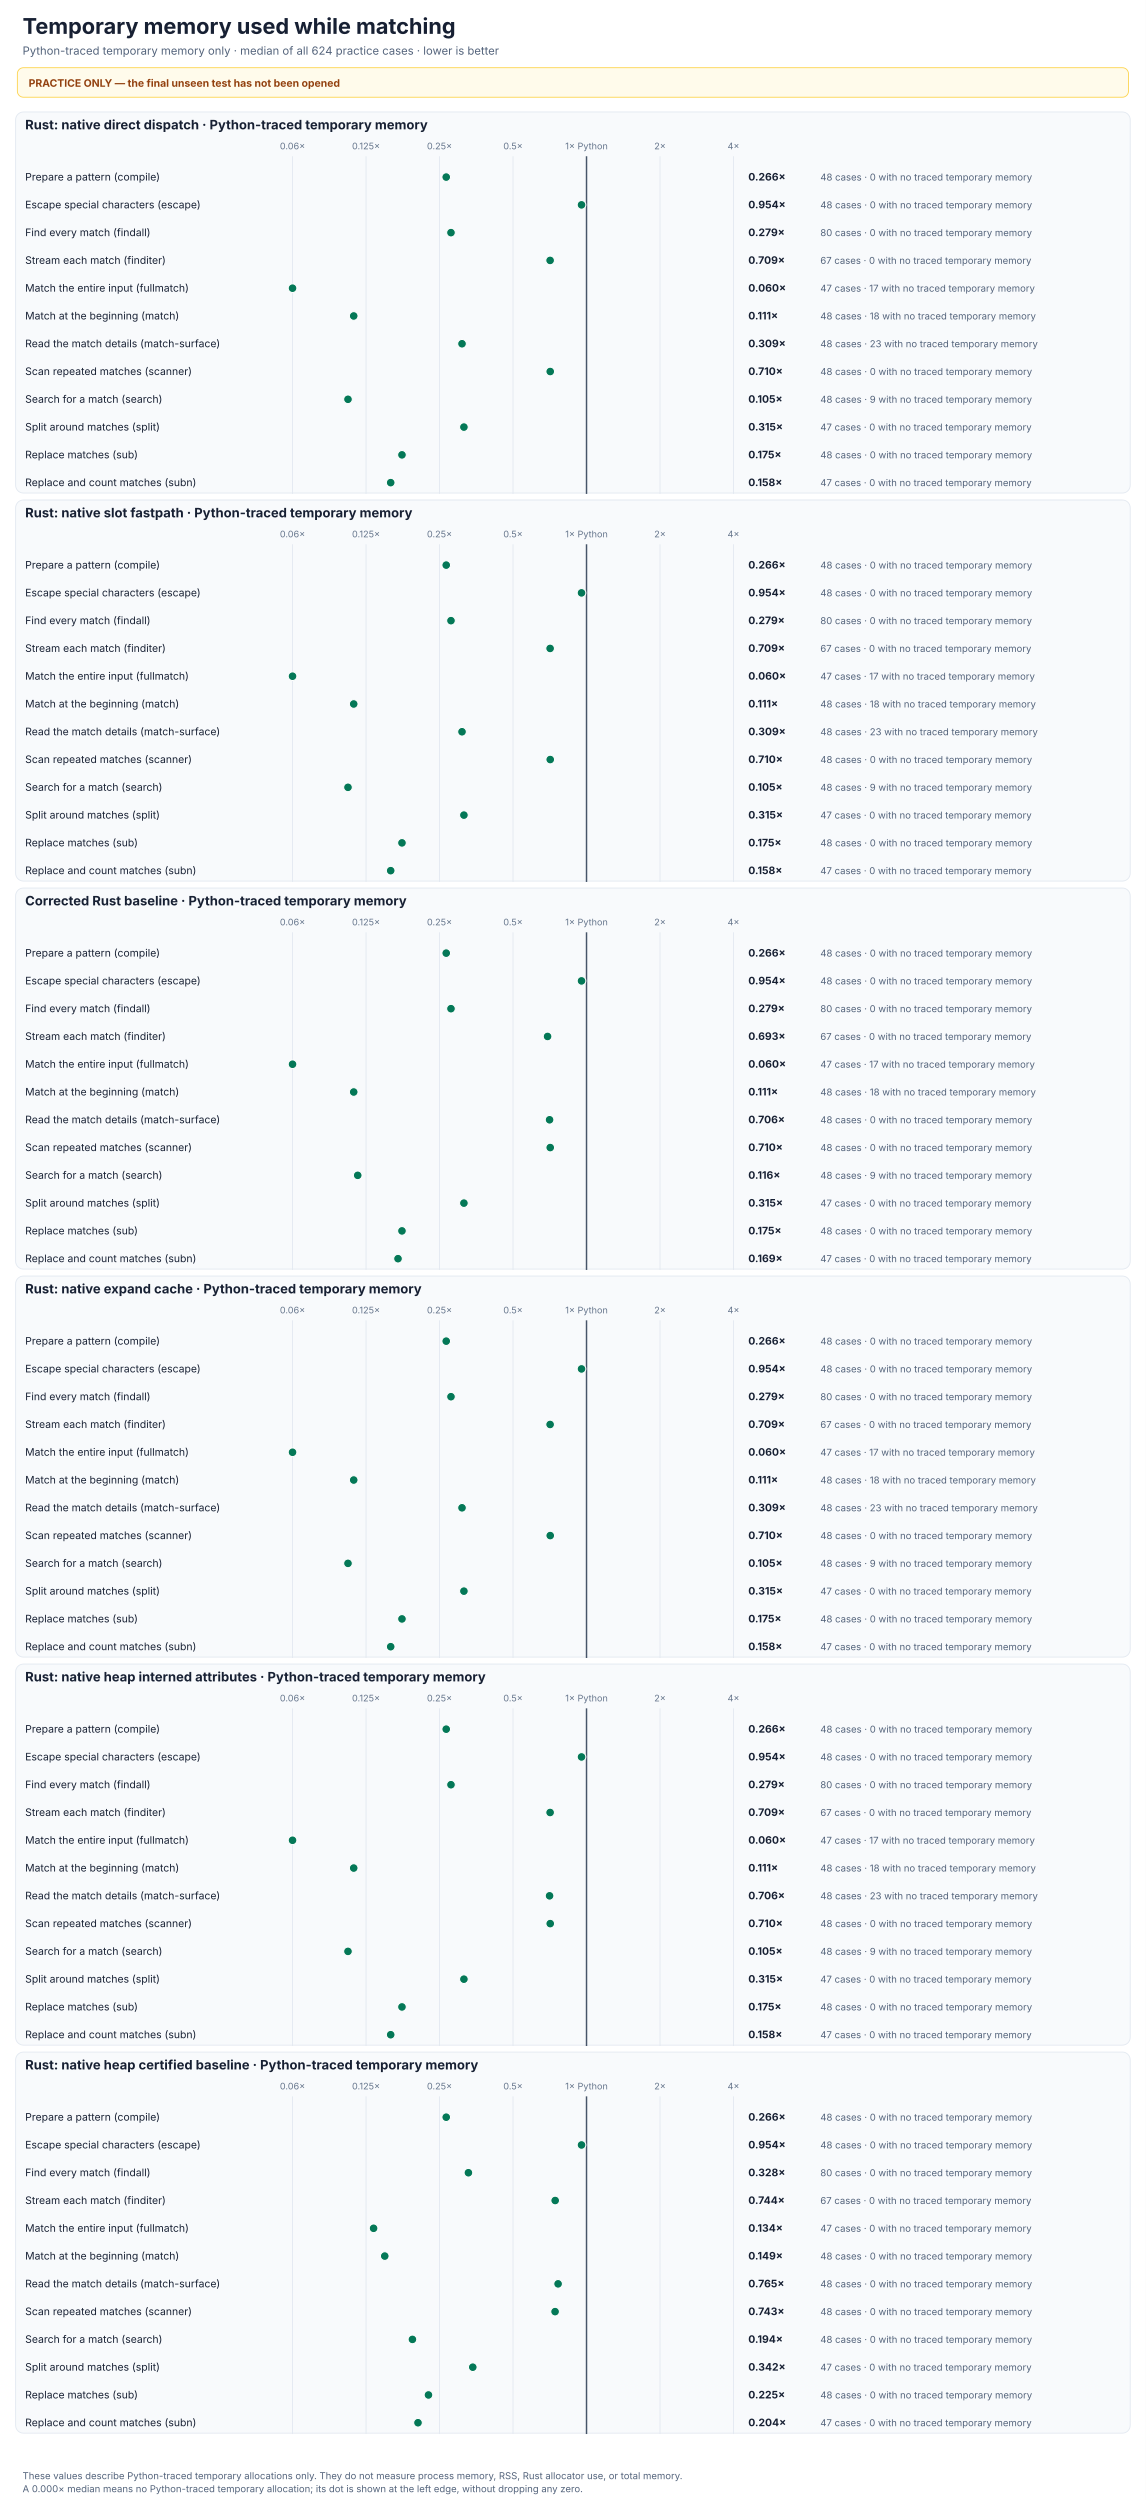
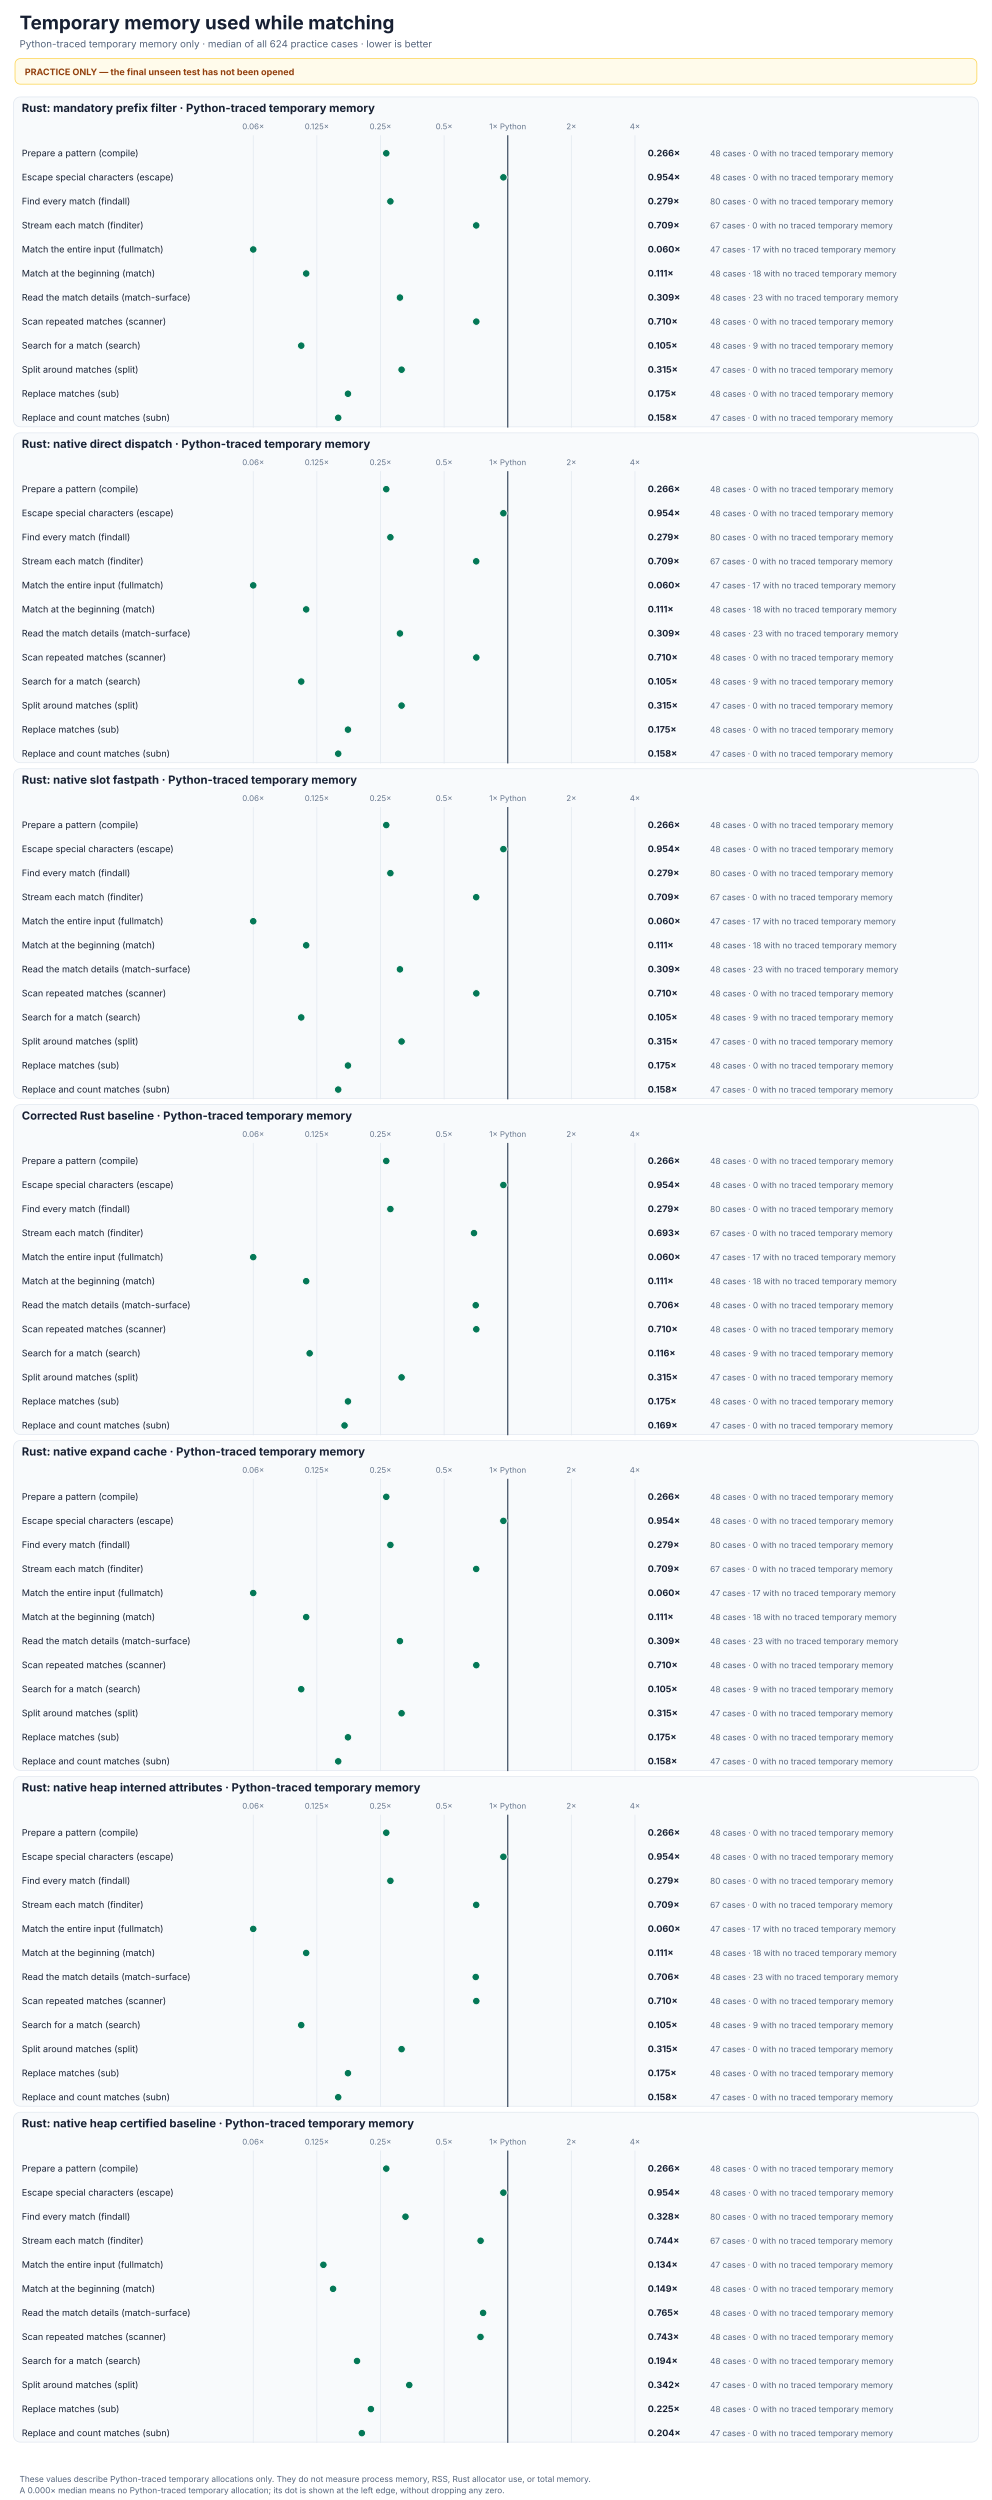
- <svg xmlns="http://www.w3.org/2000/svg" width="1320" height="2880" viewBox="0 0 1320 2880" role="img" aria-label="Temporary memory used while matching">
+ <svg xmlns="http://www.w3.org/2000/svg" width="1320" height="3327" viewBox="0 0 1320 3327" role="img" aria-label="Temporary memory used while matching">
  <rect width="100%" height="100%" fill="#ffffff" />
  <style>text{font-family:system-ui,-apple-system,BlinkMacSystemFont,"Segoe UI",sans-serif;fill:#172033}.title{font-size:25px;font-weight:750}.sub{font-size:13px;fill:#52627a}.head{font-size:15px;font-weight:700}.label{font-size:12px}.small{font-size:11px;fill:#52627a}.value{font-size:12px;font-weight:700}.tick{font-size:10.5px;fill:#64748b}.banner{font-size:12px;font-weight:700;fill:#92400e}.grid{stroke:#e2e8f0;stroke-width:1}.base{stroke:#475569;stroke-width:1.7}.panel{fill:#f8fafc;stroke:#e2e8f0;stroke-width:1}</style>
  <text x="26" y="39" class="title">Temporary memory used while matching</text>
  <text x="26" y="63" class="sub">Python-traced temporary memory only · median of all 624 practice cases · lower is better</text>
  <rect x="20" y="78" width="1280" height="34" rx="7" fill="#fffbeb" stroke="#fcd34d" />
  <text x="33" y="100" class="banner">PRACTICE ONLY — the final unseen test has not been opened</text>
  <rect x="18" y="129" width="1284" height="439" rx="9" class="panel" />
-   <text x="29" y="149" class="head">Rust: native direct dispatch · Python-traced temporary memory</text>
+   <text x="29" y="149" class="head">Rust: mandatory prefix filter · Python-traced temporary memory</text>
  <line x1="337.00" y1="180" x2="337.00" y2="569" class="grid" />
  <text x="337.00" y="172" text-anchor="middle" class="tick">0.06×</text>
  <line x1="421.67" y1="180" x2="421.67" y2="569" class="grid" />
  <text x="421.67" y="172" text-anchor="middle" class="tick">0.125×</text>
  <line x1="506.33" y1="180" x2="506.33" y2="569" class="grid" />
  <text x="506.33" y="172" text-anchor="middle" class="tick">0.25×</text>
  <line x1="591.00" y1="180" x2="591.00" y2="569" class="grid" />
  <text x="591.00" y="172" text-anchor="middle" class="tick">0.5×</text>
  <line x1="675.67" y1="180" x2="675.67" y2="569" class="base" />
  <text x="675.67" y="172" text-anchor="middle" class="tick">1× Python</text>
  <line x1="760.33" y1="180" x2="760.33" y2="569" class="grid" />
  <text x="760.33" y="172" text-anchor="middle" class="tick">2×</text>
  <line x1="845.00" y1="180" x2="845.00" y2="569" class="grid" />
  <text x="845.00" y="172" text-anchor="middle" class="tick">4×</text>
  <text x="29" y="208" class="label">Prepare a pattern (compile)</text>
  <circle cx="514.05" cy="204" r="5" fill="#047857" stroke="#ffffff" stroke-width="1.2" />
  <text x="862" y="208" class="value">0.266×</text>
  <text x="945" y="208" class="small">48 cases · 0 with no traced temporary memory</text>
  <text x="29" y="240" class="label">Escape special characters (escape)</text>
  <circle cx="669.91" cy="236" r="5" fill="#047857" stroke="#ffffff" stroke-width="1.2" />
  <text x="862" y="240" class="value">0.954×</text>
  <text x="945" y="240" class="small">48 cases · 0 with no traced temporary memory</text>
  <text x="29" y="272" class="label">Find every match (findall)</text>
  <circle cx="519.53" cy="268" r="5" fill="#047857" stroke="#ffffff" stroke-width="1.2" />
  <text x="862" y="272" class="value">0.279×</text>
  <text x="945" y="272" class="small">80 cases · 0 with no traced temporary memory</text>
  <text x="29" y="304" class="label">Stream each match (finditer)</text>
  <circle cx="633.73" cy="300" r="5" fill="#047857" stroke="#ffffff" stroke-width="1.2" />
  <text x="862" y="304" class="value">0.709×</text>
  <text x="945" y="304" class="small">67 cases · 0 with no traced temporary memory</text>
  <text x="29" y="336" class="label">Match the entire input (fullmatch)</text>
  <circle cx="337.00" cy="332" r="5" fill="#047857" stroke="#ffffff" stroke-width="1.2" />
  <text x="862" y="336" class="value">0.060×</text>
  <text x="945" y="336" class="small">47 cases · 17 with no traced temporary memory</text>
  <text x="29" y="368" class="label">Match at the beginning (match)</text>
  <circle cx="407.47" cy="364" r="5" fill="#047857" stroke="#ffffff" stroke-width="1.2" />
  <text x="862" y="368" class="value">0.111×</text>
  <text x="945" y="368" class="small">48 cases · 18 with no traced temporary memory</text>
  <text x="29" y="400" class="label">Read the match details (match-surface)</text>
  <circle cx="532.24" cy="396" r="5" fill="#047857" stroke="#ffffff" stroke-width="1.2" />
  <text x="862" y="400" class="value">0.309×</text>
  <text x="945" y="400" class="small">48 cases · 23 with no traced temporary memory</text>
  <text x="29" y="432" class="label">Scan repeated matches (scanner)</text>
  <circle cx="633.86" cy="428" r="5" fill="#047857" stroke="#ffffff" stroke-width="1.2" />
  <text x="862" y="432" class="value">0.710×</text>
  <text x="945" y="432" class="small">48 cases · 0 with no traced temporary memory</text>
  <text x="29" y="464" class="label">Search for a match (search)</text>
  <circle cx="400.88" cy="460" r="5" fill="#047857" stroke="#ffffff" stroke-width="1.2" />
  <text x="862" y="464" class="value">0.105×</text>
  <text x="945" y="464" class="small">48 cases · 9 with no traced temporary memory</text>
  <text x="29" y="496" class="label">Split around matches (split)</text>
  <circle cx="534.43" cy="492" r="5" fill="#047857" stroke="#ffffff" stroke-width="1.2" />
  <text x="862" y="496" class="value">0.315×</text>
  <text x="945" y="496" class="small">47 cases · 0 with no traced temporary memory</text>
  <text x="29" y="528" class="label">Replace matches (sub)</text>
  <circle cx="463.07" cy="524" r="5" fill="#047857" stroke="#ffffff" stroke-width="1.2" />
  <text x="862" y="528" class="value">0.175×</text>
  <text x="945" y="528" class="small">48 cases · 0 with no traced temporary memory</text>
  <text x="29" y="560" class="label">Replace and count matches (subn)</text>
  <circle cx="450.08" cy="556" r="5" fill="#047857" stroke="#ffffff" stroke-width="1.2" />
  <text x="862" y="560" class="value">0.158×</text>
  <text x="945" y="560" class="small">47 cases · 0 with no traced temporary memory</text>
  <rect x="18" y="576" width="1284" height="439" rx="9" class="panel" />
-   <text x="29" y="596" class="head">Rust: native slot fastpath · Python-traced temporary memory</text>
+   <text x="29" y="596" class="head">Rust: native direct dispatch · Python-traced temporary memory</text>
  <line x1="337.00" y1="627" x2="337.00" y2="1016" class="grid" />
  <text x="337.00" y="619" text-anchor="middle" class="tick">0.06×</text>
  <line x1="421.67" y1="627" x2="421.67" y2="1016" class="grid" />
  <text x="421.67" y="619" text-anchor="middle" class="tick">0.125×</text>
  <line x1="506.33" y1="627" x2="506.33" y2="1016" class="grid" />
  <text x="506.33" y="619" text-anchor="middle" class="tick">0.25×</text>
  <line x1="591.00" y1="627" x2="591.00" y2="1016" class="grid" />
  <text x="591.00" y="619" text-anchor="middle" class="tick">0.5×</text>
  <line x1="675.67" y1="627" x2="675.67" y2="1016" class="base" />
  <text x="675.67" y="619" text-anchor="middle" class="tick">1× Python</text>
  <line x1="760.33" y1="627" x2="760.33" y2="1016" class="grid" />
  <text x="760.33" y="619" text-anchor="middle" class="tick">2×</text>
  <line x1="845.00" y1="627" x2="845.00" y2="1016" class="grid" />
  <text x="845.00" y="619" text-anchor="middle" class="tick">4×</text>
  <text x="29" y="655" class="label">Prepare a pattern (compile)</text>
  <circle cx="514.05" cy="651" r="5" fill="#047857" stroke="#ffffff" stroke-width="1.2" />
  <text x="862" y="655" class="value">0.266×</text>
  <text x="945" y="655" class="small">48 cases · 0 with no traced temporary memory</text>
  <text x="29" y="687" class="label">Escape special characters (escape)</text>
  <circle cx="669.91" cy="683" r="5" fill="#047857" stroke="#ffffff" stroke-width="1.2" />
  <text x="862" y="687" class="value">0.954×</text>
  <text x="945" y="687" class="small">48 cases · 0 with no traced temporary memory</text>
  <text x="29" y="719" class="label">Find every match (findall)</text>
  <circle cx="519.53" cy="715" r="5" fill="#047857" stroke="#ffffff" stroke-width="1.2" />
  <text x="862" y="719" class="value">0.279×</text>
  <text x="945" y="719" class="small">80 cases · 0 with no traced temporary memory</text>
  <text x="29" y="751" class="label">Stream each match (finditer)</text>
  <circle cx="633.73" cy="747" r="5" fill="#047857" stroke="#ffffff" stroke-width="1.2" />
  <text x="862" y="751" class="value">0.709×</text>
  <text x="945" y="751" class="small">67 cases · 0 with no traced temporary memory</text>
  <text x="29" y="783" class="label">Match the entire input (fullmatch)</text>
  <circle cx="337.00" cy="779" r="5" fill="#047857" stroke="#ffffff" stroke-width="1.2" />
  <text x="862" y="783" class="value">0.060×</text>
  <text x="945" y="783" class="small">47 cases · 17 with no traced temporary memory</text>
  <text x="29" y="815" class="label">Match at the beginning (match)</text>
  <circle cx="407.47" cy="811" r="5" fill="#047857" stroke="#ffffff" stroke-width="1.2" />
  <text x="862" y="815" class="value">0.111×</text>
  <text x="945" y="815" class="small">48 cases · 18 with no traced temporary memory</text>
  <text x="29" y="847" class="label">Read the match details (match-surface)</text>
  <circle cx="532.24" cy="843" r="5" fill="#047857" stroke="#ffffff" stroke-width="1.2" />
  <text x="862" y="847" class="value">0.309×</text>
  <text x="945" y="847" class="small">48 cases · 23 with no traced temporary memory</text>
  <text x="29" y="879" class="label">Scan repeated matches (scanner)</text>
  <circle cx="633.86" cy="875" r="5" fill="#047857" stroke="#ffffff" stroke-width="1.2" />
  <text x="862" y="879" class="value">0.710×</text>
  <text x="945" y="879" class="small">48 cases · 0 with no traced temporary memory</text>
  <text x="29" y="911" class="label">Search for a match (search)</text>
  <circle cx="400.88" cy="907" r="5" fill="#047857" stroke="#ffffff" stroke-width="1.2" />
  <text x="862" y="911" class="value">0.105×</text>
  <text x="945" y="911" class="small">48 cases · 9 with no traced temporary memory</text>
  <text x="29" y="943" class="label">Split around matches (split)</text>
  <circle cx="534.43" cy="939" r="5" fill="#047857" stroke="#ffffff" stroke-width="1.2" />
  <text x="862" y="943" class="value">0.315×</text>
  <text x="945" y="943" class="small">47 cases · 0 with no traced temporary memory</text>
  <text x="29" y="975" class="label">Replace matches (sub)</text>
  <circle cx="463.07" cy="971" r="5" fill="#047857" stroke="#ffffff" stroke-width="1.2" />
  <text x="862" y="975" class="value">0.175×</text>
  <text x="945" y="975" class="small">48 cases · 0 with no traced temporary memory</text>
  <text x="29" y="1007" class="label">Replace and count matches (subn)</text>
  <circle cx="450.08" cy="1003" r="5" fill="#047857" stroke="#ffffff" stroke-width="1.2" />
  <text x="862" y="1007" class="value">0.158×</text>
  <text x="945" y="1007" class="small">47 cases · 0 with no traced temporary memory</text>
  <rect x="18" y="1023" width="1284" height="439" rx="9" class="panel" />
-   <text x="29" y="1043" class="head">Corrected Rust baseline · Python-traced temporary memory</text>
+   <text x="29" y="1043" class="head">Rust: native slot fastpath · Python-traced temporary memory</text>
  <line x1="337.00" y1="1074" x2="337.00" y2="1463" class="grid" />
  <text x="337.00" y="1066" text-anchor="middle" class="tick">0.06×</text>
  <line x1="421.67" y1="1074" x2="421.67" y2="1463" class="grid" />
  <text x="421.67" y="1066" text-anchor="middle" class="tick">0.125×</text>
  <line x1="506.33" y1="1074" x2="506.33" y2="1463" class="grid" />
  <text x="506.33" y="1066" text-anchor="middle" class="tick">0.25×</text>
  <line x1="591.00" y1="1074" x2="591.00" y2="1463" class="grid" />
  <text x="591.00" y="1066" text-anchor="middle" class="tick">0.5×</text>
  <line x1="675.67" y1="1074" x2="675.67" y2="1463" class="base" />
  <text x="675.67" y="1066" text-anchor="middle" class="tick">1× Python</text>
  <line x1="760.33" y1="1074" x2="760.33" y2="1463" class="grid" />
  <text x="760.33" y="1066" text-anchor="middle" class="tick">2×</text>
  <line x1="845.00" y1="1074" x2="845.00" y2="1463" class="grid" />
  <text x="845.00" y="1066" text-anchor="middle" class="tick">4×</text>
  <text x="29" y="1102" class="label">Prepare a pattern (compile)</text>
  <circle cx="514.05" cy="1098" r="5" fill="#047857" stroke="#ffffff" stroke-width="1.2" />
  <text x="862" y="1102" class="value">0.266×</text>
  <text x="945" y="1102" class="small">48 cases · 0 with no traced temporary memory</text>
  <text x="29" y="1134" class="label">Escape special characters (escape)</text>
  <circle cx="669.91" cy="1130" r="5" fill="#047857" stroke="#ffffff" stroke-width="1.2" />
  <text x="862" y="1134" class="value">0.954×</text>
  <text x="945" y="1134" class="small">48 cases · 0 with no traced temporary memory</text>
  <text x="29" y="1166" class="label">Find every match (findall)</text>
  <circle cx="519.53" cy="1162" r="5" fill="#047857" stroke="#ffffff" stroke-width="1.2" />
  <text x="862" y="1166" class="value">0.279×</text>
  <text x="945" y="1166" class="small">80 cases · 0 with no traced temporary memory</text>
  <text x="29" y="1198" class="label">Stream each match (finditer)</text>
-   <circle cx="630.80" cy="1194" r="5" fill="#047857" stroke="#ffffff" stroke-width="1.2" />
-   <text x="862" y="1198" class="value">0.693×</text>
+   <circle cx="633.73" cy="1194" r="5" fill="#047857" stroke="#ffffff" stroke-width="1.2" />
+   <text x="862" y="1198" class="value">0.709×</text>
  <text x="945" y="1198" class="small">67 cases · 0 with no traced temporary memory</text>
  <text x="29" y="1230" class="label">Match the entire input (fullmatch)</text>
  <circle cx="337.00" cy="1226" r="5" fill="#047857" stroke="#ffffff" stroke-width="1.2" />
  <text x="862" y="1230" class="value">0.060×</text>
  <text x="945" y="1230" class="small">47 cases · 17 with no traced temporary memory</text>
  <text x="29" y="1262" class="label">Match at the beginning (match)</text>
  <circle cx="407.47" cy="1258" r="5" fill="#047857" stroke="#ffffff" stroke-width="1.2" />
  <text x="862" y="1262" class="value">0.111×</text>
  <text x="945" y="1262" class="small">48 cases · 18 with no traced temporary memory</text>
  <text x="29" y="1294" class="label">Read the match details (match-surface)</text>
-   <circle cx="633.11" cy="1290" r="5" fill="#047857" stroke="#ffffff" stroke-width="1.2" />
-   <text x="862" y="1294" class="value">0.706×</text>
-   <text x="945" y="1294" class="small">48 cases · 0 with no traced temporary memory</text>
+   <circle cx="532.24" cy="1290" r="5" fill="#047857" stroke="#ffffff" stroke-width="1.2" />
+   <text x="862" y="1294" class="value">0.309×</text>
+   <text x="945" y="1294" class="small">48 cases · 23 with no traced temporary memory</text>
  <text x="29" y="1326" class="label">Scan repeated matches (scanner)</text>
  <circle cx="633.86" cy="1322" r="5" fill="#047857" stroke="#ffffff" stroke-width="1.2" />
  <text x="862" y="1326" class="value">0.710×</text>
  <text x="945" y="1326" class="small">48 cases · 0 with no traced temporary memory</text>
  <text x="29" y="1358" class="label">Search for a match (search)</text>
-   <circle cx="412.09" cy="1354" r="5" fill="#047857" stroke="#ffffff" stroke-width="1.2" />
-   <text x="862" y="1358" class="value">0.116×</text>
+   <circle cx="400.88" cy="1354" r="5" fill="#047857" stroke="#ffffff" stroke-width="1.2" />
+   <text x="862" y="1358" class="value">0.105×</text>
  <text x="945" y="1358" class="small">48 cases · 9 with no traced temporary memory</text>
  <text x="29" y="1390" class="label">Split around matches (split)</text>
  <circle cx="534.43" cy="1386" r="5" fill="#047857" stroke="#ffffff" stroke-width="1.2" />
  <text x="862" y="1390" class="value">0.315×</text>
  <text x="945" y="1390" class="small">47 cases · 0 with no traced temporary memory</text>
  <text x="29" y="1422" class="label">Replace matches (sub)</text>
  <circle cx="463.07" cy="1418" r="5" fill="#047857" stroke="#ffffff" stroke-width="1.2" />
  <text x="862" y="1422" class="value">0.175×</text>
  <text x="945" y="1422" class="small">48 cases · 0 with no traced temporary memory</text>
  <text x="29" y="1454" class="label">Replace and count matches (subn)</text>
-   <circle cx="458.51" cy="1450" r="5" fill="#047857" stroke="#ffffff" stroke-width="1.2" />
-   <text x="862" y="1454" class="value">0.169×</text>
+   <circle cx="450.08" cy="1450" r="5" fill="#047857" stroke="#ffffff" stroke-width="1.2" />
+   <text x="862" y="1454" class="value">0.158×</text>
  <text x="945" y="1454" class="small">47 cases · 0 with no traced temporary memory</text>
  <rect x="18" y="1470" width="1284" height="439" rx="9" class="panel" />
-   <text x="29" y="1490" class="head">Rust: native expand cache · Python-traced temporary memory</text>
+   <text x="29" y="1490" class="head">Corrected Rust baseline · Python-traced temporary memory</text>
  <line x1="337.00" y1="1521" x2="337.00" y2="1910" class="grid" />
  <text x="337.00" y="1513" text-anchor="middle" class="tick">0.06×</text>
  <line x1="421.67" y1="1521" x2="421.67" y2="1910" class="grid" />
  <text x="421.67" y="1513" text-anchor="middle" class="tick">0.125×</text>
  <line x1="506.33" y1="1521" x2="506.33" y2="1910" class="grid" />
  <text x="506.33" y="1513" text-anchor="middle" class="tick">0.25×</text>
  <line x1="591.00" y1="1521" x2="591.00" y2="1910" class="grid" />
  <text x="591.00" y="1513" text-anchor="middle" class="tick">0.5×</text>
  <line x1="675.67" y1="1521" x2="675.67" y2="1910" class="base" />
  <text x="675.67" y="1513" text-anchor="middle" class="tick">1× Python</text>
  <line x1="760.33" y1="1521" x2="760.33" y2="1910" class="grid" />
  <text x="760.33" y="1513" text-anchor="middle" class="tick">2×</text>
  <line x1="845.00" y1="1521" x2="845.00" y2="1910" class="grid" />
  <text x="845.00" y="1513" text-anchor="middle" class="tick">4×</text>
  <text x="29" y="1549" class="label">Prepare a pattern (compile)</text>
  <circle cx="514.05" cy="1545" r="5" fill="#047857" stroke="#ffffff" stroke-width="1.2" />
  <text x="862" y="1549" class="value">0.266×</text>
  <text x="945" y="1549" class="small">48 cases · 0 with no traced temporary memory</text>
  <text x="29" y="1581" class="label">Escape special characters (escape)</text>
  <circle cx="669.91" cy="1577" r="5" fill="#047857" stroke="#ffffff" stroke-width="1.2" />
  <text x="862" y="1581" class="value">0.954×</text>
  <text x="945" y="1581" class="small">48 cases · 0 with no traced temporary memory</text>
  <text x="29" y="1613" class="label">Find every match (findall)</text>
  <circle cx="519.53" cy="1609" r="5" fill="#047857" stroke="#ffffff" stroke-width="1.2" />
  <text x="862" y="1613" class="value">0.279×</text>
  <text x="945" y="1613" class="small">80 cases · 0 with no traced temporary memory</text>
  <text x="29" y="1645" class="label">Stream each match (finditer)</text>
-   <circle cx="633.73" cy="1641" r="5" fill="#047857" stroke="#ffffff" stroke-width="1.2" />
-   <text x="862" y="1645" class="value">0.709×</text>
+   <circle cx="630.80" cy="1641" r="5" fill="#047857" stroke="#ffffff" stroke-width="1.2" />
+   <text x="862" y="1645" class="value">0.693×</text>
  <text x="945" y="1645" class="small">67 cases · 0 with no traced temporary memory</text>
  <text x="29" y="1677" class="label">Match the entire input (fullmatch)</text>
  <circle cx="337.00" cy="1673" r="5" fill="#047857" stroke="#ffffff" stroke-width="1.2" />
  <text x="862" y="1677" class="value">0.060×</text>
  <text x="945" y="1677" class="small">47 cases · 17 with no traced temporary memory</text>
  <text x="29" y="1709" class="label">Match at the beginning (match)</text>
  <circle cx="407.47" cy="1705" r="5" fill="#047857" stroke="#ffffff" stroke-width="1.2" />
  <text x="862" y="1709" class="value">0.111×</text>
  <text x="945" y="1709" class="small">48 cases · 18 with no traced temporary memory</text>
  <text x="29" y="1741" class="label">Read the match details (match-surface)</text>
-   <circle cx="532.24" cy="1737" r="5" fill="#047857" stroke="#ffffff" stroke-width="1.2" />
-   <text x="862" y="1741" class="value">0.309×</text>
-   <text x="945" y="1741" class="small">48 cases · 23 with no traced temporary memory</text>
+   <circle cx="633.11" cy="1737" r="5" fill="#047857" stroke="#ffffff" stroke-width="1.2" />
+   <text x="862" y="1741" class="value">0.706×</text>
+   <text x="945" y="1741" class="small">48 cases · 0 with no traced temporary memory</text>
  <text x="29" y="1773" class="label">Scan repeated matches (scanner)</text>
  <circle cx="633.86" cy="1769" r="5" fill="#047857" stroke="#ffffff" stroke-width="1.2" />
  <text x="862" y="1773" class="value">0.710×</text>
  <text x="945" y="1773" class="small">48 cases · 0 with no traced temporary memory</text>
  <text x="29" y="1805" class="label">Search for a match (search)</text>
-   <circle cx="400.88" cy="1801" r="5" fill="#047857" stroke="#ffffff" stroke-width="1.2" />
-   <text x="862" y="1805" class="value">0.105×</text>
+   <circle cx="412.09" cy="1801" r="5" fill="#047857" stroke="#ffffff" stroke-width="1.2" />
+   <text x="862" y="1805" class="value">0.116×</text>
  <text x="945" y="1805" class="small">48 cases · 9 with no traced temporary memory</text>
  <text x="29" y="1837" class="label">Split around matches (split)</text>
  <circle cx="534.43" cy="1833" r="5" fill="#047857" stroke="#ffffff" stroke-width="1.2" />
  <text x="862" y="1837" class="value">0.315×</text>
  <text x="945" y="1837" class="small">47 cases · 0 with no traced temporary memory</text>
  <text x="29" y="1869" class="label">Replace matches (sub)</text>
  <circle cx="463.07" cy="1865" r="5" fill="#047857" stroke="#ffffff" stroke-width="1.2" />
  <text x="862" y="1869" class="value">0.175×</text>
  <text x="945" y="1869" class="small">48 cases · 0 with no traced temporary memory</text>
  <text x="29" y="1901" class="label">Replace and count matches (subn)</text>
-   <circle cx="450.08" cy="1897" r="5" fill="#047857" stroke="#ffffff" stroke-width="1.2" />
-   <text x="862" y="1901" class="value">0.158×</text>
+   <circle cx="458.51" cy="1897" r="5" fill="#047857" stroke="#ffffff" stroke-width="1.2" />
+   <text x="862" y="1901" class="value">0.169×</text>
  <text x="945" y="1901" class="small">47 cases · 0 with no traced temporary memory</text>
  <rect x="18" y="1917" width="1284" height="439" rx="9" class="panel" />
-   <text x="29" y="1937" class="head">Rust: native heap interned attributes · Python-traced temporary memory</text>
+   <text x="29" y="1937" class="head">Rust: native expand cache · Python-traced temporary memory</text>
  <line x1="337.00" y1="1968" x2="337.00" y2="2357" class="grid" />
  <text x="337.00" y="1960" text-anchor="middle" class="tick">0.06×</text>
  <line x1="421.67" y1="1968" x2="421.67" y2="2357" class="grid" />
  <text x="421.67" y="1960" text-anchor="middle" class="tick">0.125×</text>
  <line x1="506.33" y1="1968" x2="506.33" y2="2357" class="grid" />
  <text x="506.33" y="1960" text-anchor="middle" class="tick">0.25×</text>
  <line x1="591.00" y1="1968" x2="591.00" y2="2357" class="grid" />
  <text x="591.00" y="1960" text-anchor="middle" class="tick">0.5×</text>
  <line x1="675.67" y1="1968" x2="675.67" y2="2357" class="base" />
  <text x="675.67" y="1960" text-anchor="middle" class="tick">1× Python</text>
  <line x1="760.33" y1="1968" x2="760.33" y2="2357" class="grid" />
  <text x="760.33" y="1960" text-anchor="middle" class="tick">2×</text>
  <line x1="845.00" y1="1968" x2="845.00" y2="2357" class="grid" />
  <text x="845.00" y="1960" text-anchor="middle" class="tick">4×</text>
  <text x="29" y="1996" class="label">Prepare a pattern (compile)</text>
  <circle cx="514.05" cy="1992" r="5" fill="#047857" stroke="#ffffff" stroke-width="1.2" />
  <text x="862" y="1996" class="value">0.266×</text>
  <text x="945" y="1996" class="small">48 cases · 0 with no traced temporary memory</text>
  <text x="29" y="2028" class="label">Escape special characters (escape)</text>
  <circle cx="669.91" cy="2024" r="5" fill="#047857" stroke="#ffffff" stroke-width="1.2" />
  <text x="862" y="2028" class="value">0.954×</text>
  <text x="945" y="2028" class="small">48 cases · 0 with no traced temporary memory</text>
  <text x="29" y="2060" class="label">Find every match (findall)</text>
  <circle cx="519.53" cy="2056" r="5" fill="#047857" stroke="#ffffff" stroke-width="1.2" />
  <text x="862" y="2060" class="value">0.279×</text>
  <text x="945" y="2060" class="small">80 cases · 0 with no traced temporary memory</text>
  <text x="29" y="2092" class="label">Stream each match (finditer)</text>
  <circle cx="633.73" cy="2088" r="5" fill="#047857" stroke="#ffffff" stroke-width="1.2" />
  <text x="862" y="2092" class="value">0.709×</text>
  <text x="945" y="2092" class="small">67 cases · 0 with no traced temporary memory</text>
  <text x="29" y="2124" class="label">Match the entire input (fullmatch)</text>
  <circle cx="337.00" cy="2120" r="5" fill="#047857" stroke="#ffffff" stroke-width="1.2" />
  <text x="862" y="2124" class="value">0.060×</text>
  <text x="945" y="2124" class="small">47 cases · 17 with no traced temporary memory</text>
  <text x="29" y="2156" class="label">Match at the beginning (match)</text>
  <circle cx="407.47" cy="2152" r="5" fill="#047857" stroke="#ffffff" stroke-width="1.2" />
  <text x="862" y="2156" class="value">0.111×</text>
  <text x="945" y="2156" class="small">48 cases · 18 with no traced temporary memory</text>
  <text x="29" y="2188" class="label">Read the match details (match-surface)</text>
-   <circle cx="633.11" cy="2184" r="5" fill="#047857" stroke="#ffffff" stroke-width="1.2" />
-   <text x="862" y="2188" class="value">0.706×</text>
+   <circle cx="532.24" cy="2184" r="5" fill="#047857" stroke="#ffffff" stroke-width="1.2" />
+   <text x="862" y="2188" class="value">0.309×</text>
  <text x="945" y="2188" class="small">48 cases · 23 with no traced temporary memory</text>
  <text x="29" y="2220" class="label">Scan repeated matches (scanner)</text>
  <circle cx="633.86" cy="2216" r="5" fill="#047857" stroke="#ffffff" stroke-width="1.2" />
  <text x="862" y="2220" class="value">0.710×</text>
  <text x="945" y="2220" class="small">48 cases · 0 with no traced temporary memory</text>
  <text x="29" y="2252" class="label">Search for a match (search)</text>
  <circle cx="400.88" cy="2248" r="5" fill="#047857" stroke="#ffffff" stroke-width="1.2" />
  <text x="862" y="2252" class="value">0.105×</text>
  <text x="945" y="2252" class="small">48 cases · 9 with no traced temporary memory</text>
  <text x="29" y="2284" class="label">Split around matches (split)</text>
  <circle cx="534.43" cy="2280" r="5" fill="#047857" stroke="#ffffff" stroke-width="1.2" />
  <text x="862" y="2284" class="value">0.315×</text>
  <text x="945" y="2284" class="small">47 cases · 0 with no traced temporary memory</text>
  <text x="29" y="2316" class="label">Replace matches (sub)</text>
  <circle cx="463.07" cy="2312" r="5" fill="#047857" stroke="#ffffff" stroke-width="1.2" />
  <text x="862" y="2316" class="value">0.175×</text>
  <text x="945" y="2316" class="small">48 cases · 0 with no traced temporary memory</text>
  <text x="29" y="2348" class="label">Replace and count matches (subn)</text>
  <circle cx="450.08" cy="2344" r="5" fill="#047857" stroke="#ffffff" stroke-width="1.2" />
  <text x="862" y="2348" class="value">0.158×</text>
  <text x="945" y="2348" class="small">47 cases · 0 with no traced temporary memory</text>
  <rect x="18" y="2364" width="1284" height="439" rx="9" class="panel" />
-   <text x="29" y="2384" class="head">Rust: native heap certified baseline · Python-traced temporary memory</text>
+   <text x="29" y="2384" class="head">Rust: native heap interned attributes · Python-traced temporary memory</text>
  <line x1="337.00" y1="2415" x2="337.00" y2="2804" class="grid" />
  <text x="337.00" y="2407" text-anchor="middle" class="tick">0.06×</text>
  <line x1="421.67" y1="2415" x2="421.67" y2="2804" class="grid" />
  <text x="421.67" y="2407" text-anchor="middle" class="tick">0.125×</text>
  <line x1="506.33" y1="2415" x2="506.33" y2="2804" class="grid" />
  <text x="506.33" y="2407" text-anchor="middle" class="tick">0.25×</text>
  <line x1="591.00" y1="2415" x2="591.00" y2="2804" class="grid" />
  <text x="591.00" y="2407" text-anchor="middle" class="tick">0.5×</text>
  <line x1="675.67" y1="2415" x2="675.67" y2="2804" class="base" />
  <text x="675.67" y="2407" text-anchor="middle" class="tick">1× Python</text>
  <line x1="760.33" y1="2415" x2="760.33" y2="2804" class="grid" />
  <text x="760.33" y="2407" text-anchor="middle" class="tick">2×</text>
  <line x1="845.00" y1="2415" x2="845.00" y2="2804" class="grid" />
  <text x="845.00" y="2407" text-anchor="middle" class="tick">4×</text>
  <text x="29" y="2443" class="label">Prepare a pattern (compile)</text>
  <circle cx="514.05" cy="2439" r="5" fill="#047857" stroke="#ffffff" stroke-width="1.2" />
  <text x="862" y="2443" class="value">0.266×</text>
  <text x="945" y="2443" class="small">48 cases · 0 with no traced temporary memory</text>
  <text x="29" y="2475" class="label">Escape special characters (escape)</text>
  <circle cx="669.91" cy="2471" r="5" fill="#047857" stroke="#ffffff" stroke-width="1.2" />
  <text x="862" y="2475" class="value">0.954×</text>
  <text x="945" y="2475" class="small">48 cases · 0 with no traced temporary memory</text>
  <text x="29" y="2507" class="label">Find every match (findall)</text>
-   <circle cx="539.62" cy="2503" r="5" fill="#047857" stroke="#ffffff" stroke-width="1.2" />
-   <text x="862" y="2507" class="value">0.328×</text>
+   <circle cx="519.53" cy="2503" r="5" fill="#047857" stroke="#ffffff" stroke-width="1.2" />
+   <text x="862" y="2507" class="value">0.279×</text>
  <text x="945" y="2507" class="small">80 cases · 0 with no traced temporary memory</text>
  <text x="29" y="2539" class="label">Stream each match (finditer)</text>
-   <circle cx="639.57" cy="2535" r="5" fill="#047857" stroke="#ffffff" stroke-width="1.2" />
-   <text x="862" y="2539" class="value">0.744×</text>
+   <circle cx="633.73" cy="2535" r="5" fill="#047857" stroke="#ffffff" stroke-width="1.2" />
+   <text x="862" y="2539" class="value">0.709×</text>
  <text x="945" y="2539" class="small">67 cases · 0 with no traced temporary memory</text>
  <text x="29" y="2571" class="label">Match the entire input (fullmatch)</text>
-   <circle cx="430.37" cy="2567" r="5" fill="#047857" stroke="#ffffff" stroke-width="1.2" />
-   <text x="862" y="2571" class="value">0.134×</text>
-   <text x="945" y="2571" class="small">47 cases · 0 with no traced temporary memory</text>
+   <circle cx="337.00" cy="2567" r="5" fill="#047857" stroke="#ffffff" stroke-width="1.2" />
+   <text x="862" y="2571" class="value">0.060×</text>
+   <text x="945" y="2571" class="small">47 cases · 17 with no traced temporary memory</text>
  <text x="29" y="2603" class="label">Match at the beginning (match)</text>
-   <circle cx="443.24" cy="2599" r="5" fill="#047857" stroke="#ffffff" stroke-width="1.2" />
-   <text x="862" y="2603" class="value">0.149×</text>
-   <text x="945" y="2603" class="small">48 cases · 0 with no traced temporary memory</text>
+   <circle cx="407.47" cy="2599" r="5" fill="#047857" stroke="#ffffff" stroke-width="1.2" />
+   <text x="862" y="2603" class="value">0.111×</text>
+   <text x="945" y="2603" class="small">48 cases · 18 with no traced temporary memory</text>
  <text x="29" y="2635" class="label">Read the match details (match-surface)</text>
-   <circle cx="642.92" cy="2631" r="5" fill="#047857" stroke="#ffffff" stroke-width="1.2" />
-   <text x="862" y="2635" class="value">0.765×</text>
-   <text x="945" y="2635" class="small">48 cases · 0 with no traced temporary memory</text>
+   <circle cx="633.11" cy="2631" r="5" fill="#047857" stroke="#ffffff" stroke-width="1.2" />
+   <text x="862" y="2635" class="value">0.706×</text>
+   <text x="945" y="2635" class="small">48 cases · 23 with no traced temporary memory</text>
  <text x="29" y="2667" class="label">Scan repeated matches (scanner)</text>
-   <circle cx="639.45" cy="2663" r="5" fill="#047857" stroke="#ffffff" stroke-width="1.2" />
-   <text x="862" y="2667" class="value">0.743×</text>
+   <circle cx="633.86" cy="2663" r="5" fill="#047857" stroke="#ffffff" stroke-width="1.2" />
+   <text x="862" y="2667" class="value">0.710×</text>
  <text x="945" y="2667" class="small">48 cases · 0 with no traced temporary memory</text>
  <text x="29" y="2699" class="label">Search for a match (search)</text>
-   <circle cx="475.12" cy="2695" r="5" fill="#047857" stroke="#ffffff" stroke-width="1.2" />
-   <text x="862" y="2699" class="value">0.194×</text>
-   <text x="945" y="2699" class="small">48 cases · 0 with no traced temporary memory</text>
+   <circle cx="400.88" cy="2695" r="5" fill="#047857" stroke="#ffffff" stroke-width="1.2" />
+   <text x="862" y="2699" class="value">0.105×</text>
+   <text x="945" y="2699" class="small">48 cases · 9 with no traced temporary memory</text>
  <text x="29" y="2731" class="label">Split around matches (split)</text>
-   <circle cx="544.64" cy="2727" r="5" fill="#047857" stroke="#ffffff" stroke-width="1.2" />
-   <text x="862" y="2731" class="value">0.342×</text>
+   <circle cx="534.43" cy="2727" r="5" fill="#047857" stroke="#ffffff" stroke-width="1.2" />
+   <text x="862" y="2731" class="value">0.315×</text>
  <text x="945" y="2731" class="small">47 cases · 0 with no traced temporary memory</text>
  <text x="29" y="2763" class="label">Replace matches (sub)</text>
-   <circle cx="493.60" cy="2759" r="5" fill="#047857" stroke="#ffffff" stroke-width="1.2" />
-   <text x="862" y="2763" class="value">0.225×</text>
+   <circle cx="463.07" cy="2759" r="5" fill="#047857" stroke="#ffffff" stroke-width="1.2" />
+   <text x="862" y="2763" class="value">0.175×</text>
  <text x="945" y="2763" class="small">48 cases · 0 with no traced temporary memory</text>
  <text x="29" y="2795" class="label">Replace and count matches (subn)</text>
-   <circle cx="481.53" cy="2791" r="5" fill="#047857" stroke="#ffffff" stroke-width="1.2" />
-   <text x="862" y="2795" class="value">0.204×</text>
+   <circle cx="450.08" cy="2791" r="5" fill="#047857" stroke="#ffffff" stroke-width="1.2" />
+   <text x="862" y="2795" class="value">0.158×</text>
  <text x="945" y="2795" class="small">47 cases · 0 with no traced temporary memory</text>
-   <text x="26" y="2856" class="small">These values describe Python-traced temporary allocations only. They do not measure process memory, RSS, Rust allocator use, or total memory.</text>
-   <text x="26" y="2871" class="small">A 0.000× median means no Python-traced temporary allocation; its dot is shown at the left edge, without dropping any zero.</text>
+   <rect x="18" y="2811" width="1284" height="439" rx="9" class="panel" />
+   <text x="29" y="2831" class="head">Rust: native heap certified baseline · Python-traced temporary memory</text>
+   <line x1="337.00" y1="2862" x2="337.00" y2="3251" class="grid" />
+   <text x="337.00" y="2854" text-anchor="middle" class="tick">0.06×</text>
+   <line x1="421.67" y1="2862" x2="421.67" y2="3251" class="grid" />
+   <text x="421.67" y="2854" text-anchor="middle" class="tick">0.125×</text>
+   <line x1="506.33" y1="2862" x2="506.33" y2="3251" class="grid" />
+   <text x="506.33" y="2854" text-anchor="middle" class="tick">0.25×</text>
+   <line x1="591.00" y1="2862" x2="591.00" y2="3251" class="grid" />
+   <text x="591.00" y="2854" text-anchor="middle" class="tick">0.5×</text>
+   <line x1="675.67" y1="2862" x2="675.67" y2="3251" class="base" />
+   <text x="675.67" y="2854" text-anchor="middle" class="tick">1× Python</text>
+   <line x1="760.33" y1="2862" x2="760.33" y2="3251" class="grid" />
+   <text x="760.33" y="2854" text-anchor="middle" class="tick">2×</text>
+   <line x1="845.00" y1="2862" x2="845.00" y2="3251" class="grid" />
+   <text x="845.00" y="2854" text-anchor="middle" class="tick">4×</text>
+   <text x="29" y="2890" class="label">Prepare a pattern (compile)</text>
+   <circle cx="514.05" cy="2886" r="5" fill="#047857" stroke="#ffffff" stroke-width="1.2" />
+   <text x="862" y="2890" class="value">0.266×</text>
+   <text x="945" y="2890" class="small">48 cases · 0 with no traced temporary memory</text>
+   <text x="29" y="2922" class="label">Escape special characters (escape)</text>
+   <circle cx="669.91" cy="2918" r="5" fill="#047857" stroke="#ffffff" stroke-width="1.2" />
+   <text x="862" y="2922" class="value">0.954×</text>
+   <text x="945" y="2922" class="small">48 cases · 0 with no traced temporary memory</text>
+   <text x="29" y="2954" class="label">Find every match (findall)</text>
+   <circle cx="539.62" cy="2950" r="5" fill="#047857" stroke="#ffffff" stroke-width="1.2" />
+   <text x="862" y="2954" class="value">0.328×</text>
+   <text x="945" y="2954" class="small">80 cases · 0 with no traced temporary memory</text>
+   <text x="29" y="2986" class="label">Stream each match (finditer)</text>
+   <circle cx="639.57" cy="2982" r="5" fill="#047857" stroke="#ffffff" stroke-width="1.2" />
+   <text x="862" y="2986" class="value">0.744×</text>
+   <text x="945" y="2986" class="small">67 cases · 0 with no traced temporary memory</text>
+   <text x="29" y="3018" class="label">Match the entire input (fullmatch)</text>
+   <circle cx="430.37" cy="3014" r="5" fill="#047857" stroke="#ffffff" stroke-width="1.2" />
+   <text x="862" y="3018" class="value">0.134×</text>
+   <text x="945" y="3018" class="small">47 cases · 0 with no traced temporary memory</text>
+   <text x="29" y="3050" class="label">Match at the beginning (match)</text>
+   <circle cx="443.24" cy="3046" r="5" fill="#047857" stroke="#ffffff" stroke-width="1.2" />
+   <text x="862" y="3050" class="value">0.149×</text>
+   <text x="945" y="3050" class="small">48 cases · 0 with no traced temporary memory</text>
+   <text x="29" y="3082" class="label">Read the match details (match-surface)</text>
+   <circle cx="642.92" cy="3078" r="5" fill="#047857" stroke="#ffffff" stroke-width="1.2" />
+   <text x="862" y="3082" class="value">0.765×</text>
+   <text x="945" y="3082" class="small">48 cases · 0 with no traced temporary memory</text>
+   <text x="29" y="3114" class="label">Scan repeated matches (scanner)</text>
+   <circle cx="639.45" cy="3110" r="5" fill="#047857" stroke="#ffffff" stroke-width="1.2" />
+   <text x="862" y="3114" class="value">0.743×</text>
+   <text x="945" y="3114" class="small">48 cases · 0 with no traced temporary memory</text>
+   <text x="29" y="3146" class="label">Search for a match (search)</text>
+   <circle cx="475.12" cy="3142" r="5" fill="#047857" stroke="#ffffff" stroke-width="1.2" />
+   <text x="862" y="3146" class="value">0.194×</text>
+   <text x="945" y="3146" class="small">48 cases · 0 with no traced temporary memory</text>
+   <text x="29" y="3178" class="label">Split around matches (split)</text>
+   <circle cx="544.64" cy="3174" r="5" fill="#047857" stroke="#ffffff" stroke-width="1.2" />
+   <text x="862" y="3178" class="value">0.342×</text>
+   <text x="945" y="3178" class="small">47 cases · 0 with no traced temporary memory</text>
+   <text x="29" y="3210" class="label">Replace matches (sub)</text>
+   <circle cx="493.60" cy="3206" r="5" fill="#047857" stroke="#ffffff" stroke-width="1.2" />
+   <text x="862" y="3210" class="value">0.225×</text>
+   <text x="945" y="3210" class="small">48 cases · 0 with no traced temporary memory</text>
+   <text x="29" y="3242" class="label">Replace and count matches (subn)</text>
+   <circle cx="481.53" cy="3238" r="5" fill="#047857" stroke="#ffffff" stroke-width="1.2" />
+   <text x="862" y="3242" class="value">0.204×</text>
+   <text x="945" y="3242" class="small">47 cases · 0 with no traced temporary memory</text>
+   <text x="26" y="3303" class="small">These values describe Python-traced temporary allocations only. They do not measure process memory, RSS, Rust allocator use, or total memory.</text>
+   <text x="26" y="3318" class="small">A 0.000× median means no Python-traced temporary allocation; its dot is shown at the left edge, without dropping any zero.</text>
</svg>
